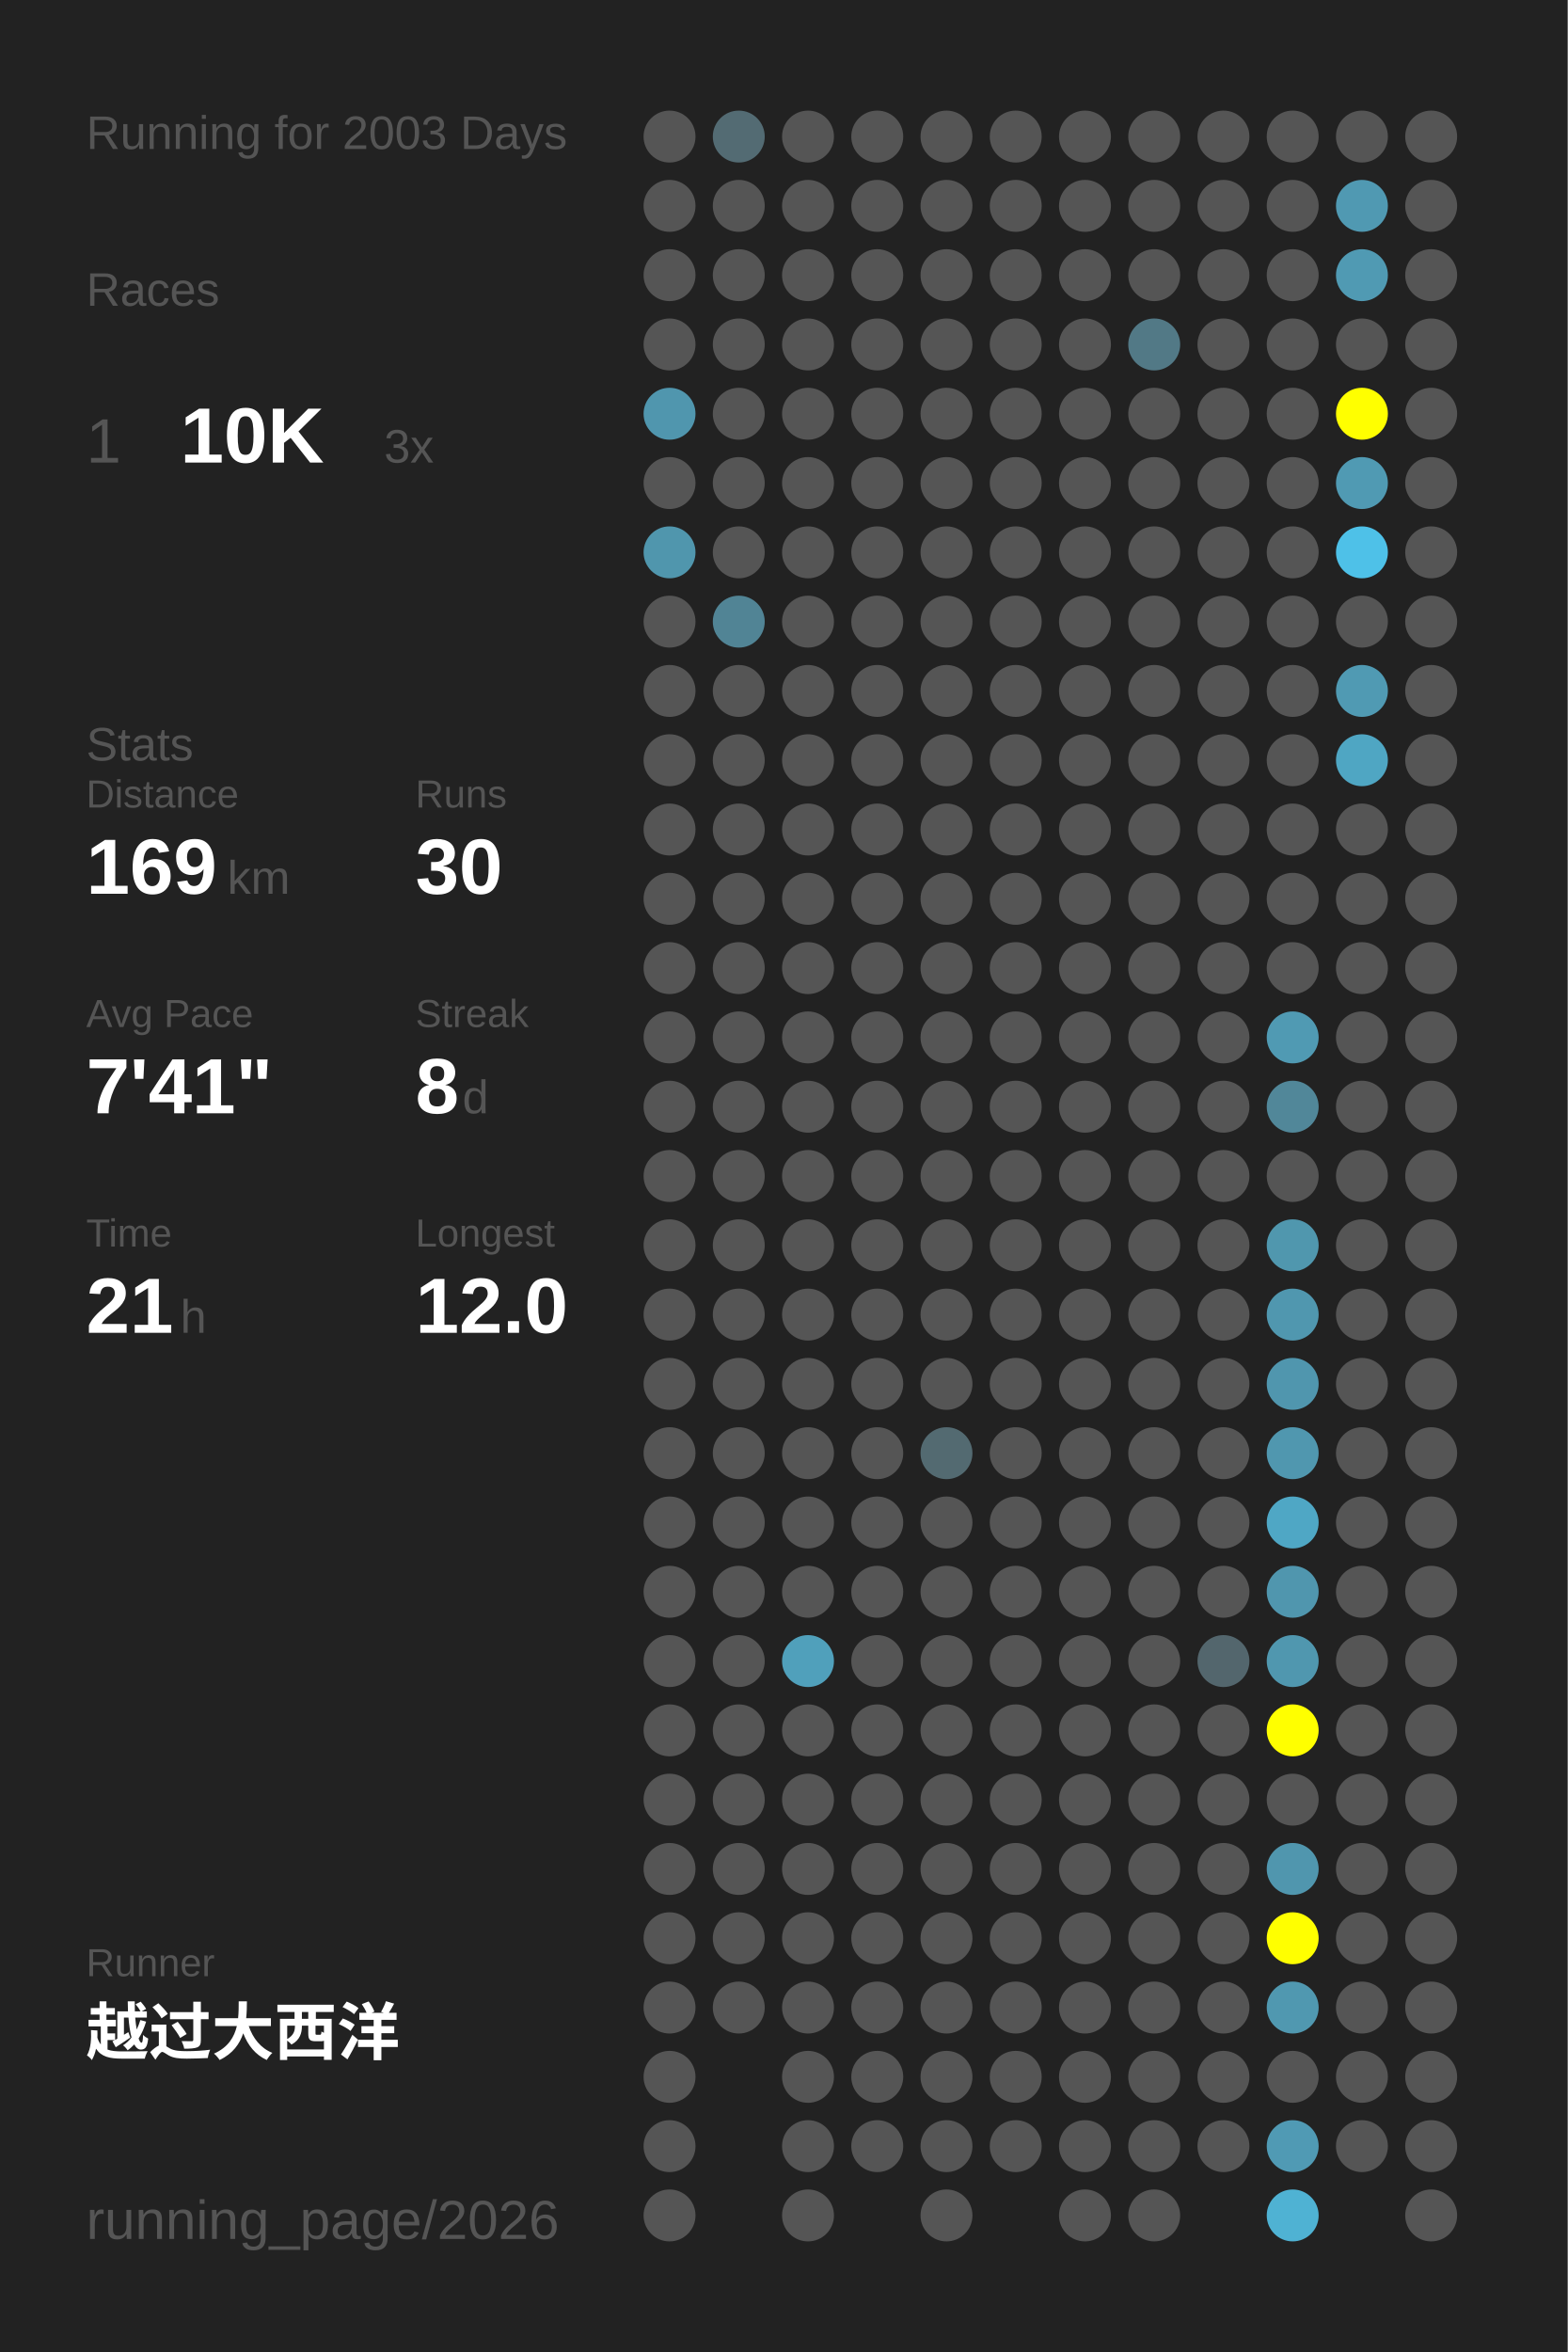
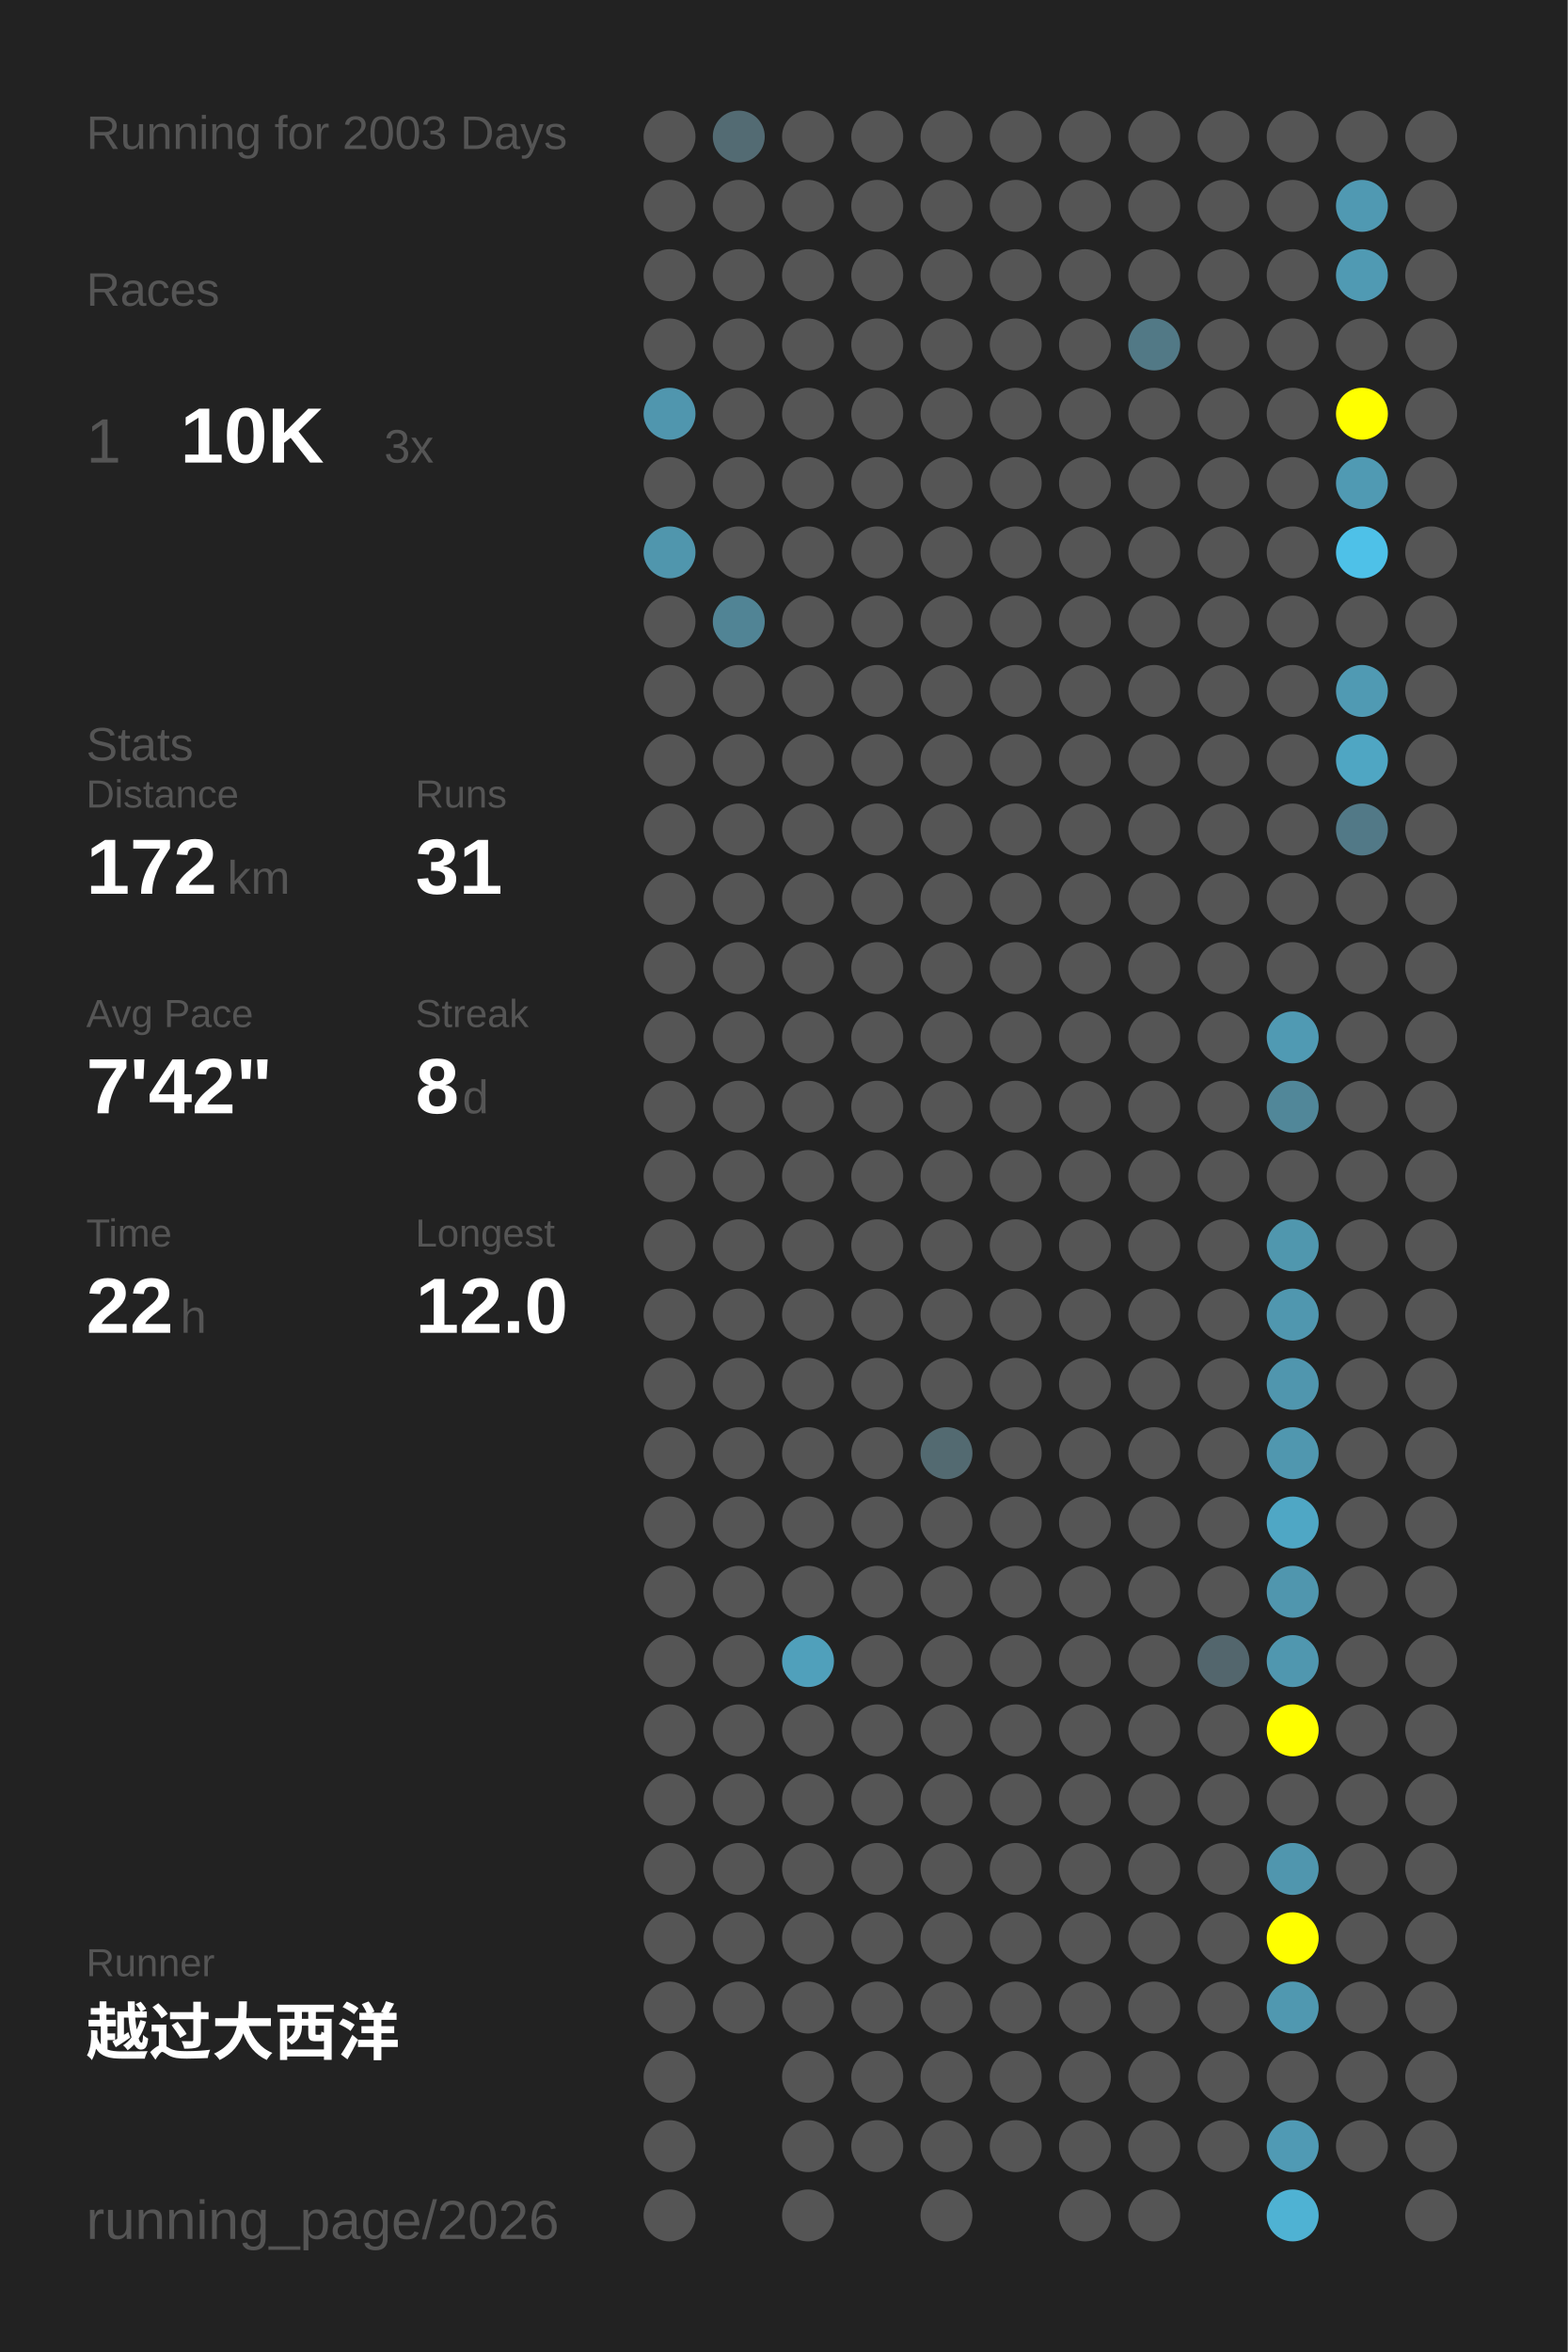
<svg xmlns="http://www.w3.org/2000/svg" baseProfile="full" height="300mm" version="1.1" viewBox="0,0,200,300" width="200mm">
  <defs />
  <rect fill="#222222" height="300" width="200" x="0" y="0" />
  <text fill="#555555" style="font-size:6px; font-family:Arial;" x="11" y="19">Running for 2003 Days</text>
  <text fill="#555555" style="font-size:6px; font-family:Arial;" x="11" y="39">Races</text>
  <text fill="#555555" style="font-size:8px; font-family:Arial;" x="11" y="59">1</text>
  <text fill="#FFFFFF" style="font-size:10px; font-family:Arial; font-weight:bold;" x="23" y="59">10K</text>
  <text fill="#555555" style="font-size:6px; font-family:Arial;" x="49" y="59">3x</text>
  <text fill="#555555" style="font-size:6px; font-family:Arial;" x="11" y="97">Stats</text>
  <text fill="#555555" style="font-size:5px; font-family:Arial;" x="11" y="103">Distance</text>
-   <text fill="#FFFFFF" style="font-size:10px; font-family:Arial; font-weight:bold;" x="11" y="114">169</text>
+   <text fill="#FFFFFF" style="font-size:10px; font-family:Arial; font-weight:bold;" x="11" y="114">172</text>
  <text fill="#555555" style="font-size:6px; font-family:Arial;" x="29" y="114">km</text>
  <text fill="#555555" style="font-size:5px; font-family:Arial;" x="53" y="103">Runs</text>
-   <text fill="#FFFFFF" style="font-size:10px; font-family:Arial; font-weight:bold;" x="53" y="114">30</text>
+   <text fill="#FFFFFF" style="font-size:10px; font-family:Arial; font-weight:bold;" x="53" y="114">31</text>
  <text fill="#555555" style="font-size:5px; font-family:Arial;" x="11" y="131">Avg Pace</text>
-   <text fill="#FFFFFF" style="font-size:10px; font-family:Arial; font-weight:bold;" x="11" y="142">7'41"</text>
+   <text fill="#FFFFFF" style="font-size:10px; font-family:Arial; font-weight:bold;" x="11" y="142">7'42"</text>
  <text fill="#555555" style="font-size:5px; font-family:Arial;" x="53" y="131">Streak</text>
  <text fill="#FFFFFF" style="font-size:10px; font-family:Arial; font-weight:bold;" x="53" y="142">8</text>
  <text fill="#555555" style="font-size:6px; font-family:Arial;" x="59" y="142">d</text>
  <text fill="#555555" style="font-size:5px; font-family:Arial;" x="11" y="159">Time</text>
-   <text fill="#FFFFFF" style="font-size:10px; font-family:Arial; font-weight:bold;" x="11" y="170">21</text>
+   <text fill="#FFFFFF" style="font-size:10px; font-family:Arial; font-weight:bold;" x="11" y="170">22</text>
  <text fill="#555555" style="font-size:6px; font-family:Arial;" x="23" y="170">h</text>
  <text fill="#555555" style="font-size:5px; font-family:Arial;" x="53" y="159">Longest</text>
  <text fill="#FFFFFF" style="font-size:10px; font-family:Arial; font-weight:bold;" x="53" y="170">12.0</text>
  <text fill="#555555" style="font-size:5px; font-family:Arial;" x="11" y="252.065">Runner</text>
  <text fill="#FFFFFF" style="font-size:8px; font-family:Arial; font-weight:bold;" x="11" y="262.065">越过大西洋</text>
  <text fill="#555555" style="font-size:7px; font-family:Arial;" x="11" y="285.581">running_page/2026</text>
  <circle cx="85.417" cy="17.419" fill="#555555" r="3.312" />
  <circle cx="85.417" cy="26.258" fill="#555555" r="3.312" />
  <circle cx="85.417" cy="35.097" fill="#555555" r="3.312" />
  <circle cx="85.417" cy="43.935" fill="#555555" r="3.312" />
  <circle cx="85.417" cy="52.774" fill="#5096ae" r="3.312" />
  <circle cx="85.417" cy="61.613" fill="#555555" r="3.312" />
  <circle cx="85.417" cy="70.452" fill="#5096ad" r="3.312" />
  <circle cx="85.417" cy="79.29" fill="#555555" r="3.312" />
  <circle cx="85.417" cy="88.129" fill="#555555" r="3.312" />
  <circle cx="85.417" cy="96.968" fill="#555555" r="3.312" />
  <circle cx="85.417" cy="105.806" fill="#555555" r="3.312" />
  <circle cx="85.417" cy="114.645" fill="#555555" r="3.312" />
  <circle cx="85.417" cy="123.484" fill="#555555" r="3.312" />
  <circle cx="85.417" cy="132.323" fill="#555555" r="3.312" />
  <circle cx="85.417" cy="141.161" fill="#555555" r="3.312" />
  <circle cx="85.417" cy="150" fill="#555555" r="3.312" />
  <circle cx="85.417" cy="158.839" fill="#555555" r="3.312" />
  <circle cx="85.417" cy="167.677" fill="#555555" r="3.312" />
  <circle cx="85.417" cy="176.516" fill="#555555" r="3.312" />
  <circle cx="85.417" cy="185.355" fill="#555555" r="3.312" />
  <circle cx="85.417" cy="194.194" fill="#555555" r="3.312" />
  <circle cx="85.417" cy="203.032" fill="#555555" r="3.312" />
  <circle cx="85.417" cy="211.871" fill="#555555" r="3.312" />
  <circle cx="85.417" cy="220.71" fill="#555555" r="3.312" />
  <circle cx="85.417" cy="229.548" fill="#555555" r="3.312" />
  <circle cx="85.417" cy="238.387" fill="#555555" r="3.312" />
  <circle cx="85.417" cy="247.226" fill="#555555" r="3.312" />
  <circle cx="85.417" cy="256.065" fill="#555555" r="3.312" />
  <circle cx="85.417" cy="264.903" fill="#555555" r="3.312" />
  <circle cx="85.417" cy="273.742" fill="#555555" r="3.312" />
  <circle cx="85.417" cy="282.581" fill="#555555" r="3.312" />
  <circle cx="94.25" cy="17.419" fill="#536b73" r="3.312" />
  <circle cx="94.25" cy="26.258" fill="#555555" r="3.312" />
  <circle cx="94.25" cy="35.097" fill="#555555" r="3.312" />
  <circle cx="94.25" cy="43.935" fill="#555555" r="3.312" />
  <circle cx="94.25" cy="52.774" fill="#555555" r="3.312" />
  <circle cx="94.25" cy="61.613" fill="#555555" r="3.312" />
  <circle cx="94.25" cy="70.452" fill="#555555" r="3.312" />
  <circle cx="94.25" cy="79.29" fill="#518495" r="3.312" />
  <circle cx="94.25" cy="88.129" fill="#555555" r="3.312" />
  <circle cx="94.25" cy="96.968" fill="#555555" r="3.312" />
  <circle cx="94.25" cy="105.806" fill="#555555" r="3.312" />
  <circle cx="94.25" cy="114.645" fill="#555555" r="3.312" />
  <circle cx="94.25" cy="123.484" fill="#555555" r="3.312" />
  <circle cx="94.25" cy="132.323" fill="#555555" r="3.312" />
  <circle cx="94.25" cy="141.161" fill="#555555" r="3.312" />
  <circle cx="94.25" cy="150" fill="#555555" r="3.312" />
  <circle cx="94.25" cy="158.839" fill="#555555" r="3.312" />
  <circle cx="94.25" cy="167.677" fill="#555555" r="3.312" />
  <circle cx="94.25" cy="176.516" fill="#555555" r="3.312" />
  <circle cx="94.25" cy="185.355" fill="#555555" r="3.312" />
  <circle cx="94.25" cy="194.194" fill="#555555" r="3.312" />
  <circle cx="94.25" cy="203.032" fill="#555555" r="3.312" />
  <circle cx="94.25" cy="211.871" fill="#555555" r="3.312" />
  <circle cx="94.25" cy="220.71" fill="#555555" r="3.312" />
  <circle cx="94.25" cy="229.548" fill="#555555" r="3.312" />
  <circle cx="94.25" cy="238.387" fill="#555555" r="3.312" />
  <circle cx="94.25" cy="247.226" fill="#555555" r="3.312" />
  <circle cx="94.25" cy="256.065" fill="#555555" r="3.312" />
  <circle cx="103.083" cy="17.419" fill="#555555" r="3.312" />
  <circle cx="103.083" cy="26.258" fill="#555555" r="3.312" />
  <circle cx="103.083" cy="35.097" fill="#555555" r="3.312" />
  <circle cx="103.083" cy="43.935" fill="#555555" r="3.312" />
  <circle cx="103.083" cy="52.774" fill="#555555" r="3.312" />
  <circle cx="103.083" cy="61.613" fill="#555555" r="3.312" />
  <circle cx="103.083" cy="70.452" fill="#555555" r="3.312" />
  <circle cx="103.083" cy="79.29" fill="#555555" r="3.312" />
  <circle cx="103.083" cy="88.129" fill="#555555" r="3.312" />
  <circle cx="103.083" cy="96.968" fill="#555555" r="3.312" />
  <circle cx="103.083" cy="105.806" fill="#555555" r="3.312" />
  <circle cx="103.083" cy="114.645" fill="#555555" r="3.312" />
  <circle cx="103.083" cy="123.484" fill="#555555" r="3.312" />
  <circle cx="103.083" cy="132.323" fill="#555555" r="3.312" />
  <circle cx="103.083" cy="141.161" fill="#555555" r="3.312" />
  <circle cx="103.083" cy="150" fill="#555555" r="3.312" />
  <circle cx="103.083" cy="158.839" fill="#555555" r="3.312" />
  <circle cx="103.083" cy="167.677" fill="#555555" r="3.312" />
  <circle cx="103.083" cy="176.516" fill="#555555" r="3.312" />
  <circle cx="103.083" cy="185.355" fill="#555555" r="3.312" />
  <circle cx="103.083" cy="194.194" fill="#555555" r="3.312" />
  <circle cx="103.083" cy="203.032" fill="#555555" r="3.312" />
  <circle cx="103.083" cy="211.871" fill="#50a0bb" r="3.312" />
  <circle cx="103.083" cy="220.71" fill="#555555" r="3.312" />
  <circle cx="103.083" cy="229.548" fill="#555555" r="3.312" />
  <circle cx="103.083" cy="238.387" fill="#555555" r="3.312" />
  <circle cx="103.083" cy="247.226" fill="#555555" r="3.312" />
  <circle cx="103.083" cy="256.065" fill="#555555" r="3.312" />
  <circle cx="103.083" cy="264.903" fill="#555555" r="3.312" />
  <circle cx="103.083" cy="273.742" fill="#555555" r="3.312" />
  <circle cx="103.083" cy="282.581" fill="#555555" r="3.312" />
  <circle cx="111.917" cy="17.419" fill="#555555" r="3.312" />
  <circle cx="111.917" cy="26.258" fill="#555555" r="3.312" />
  <circle cx="111.917" cy="35.097" fill="#555555" r="3.312" />
  <circle cx="111.917" cy="43.935" fill="#555555" r="3.312" />
  <circle cx="111.917" cy="52.774" fill="#555555" r="3.312" />
  <circle cx="111.917" cy="61.613" fill="#555555" r="3.312" />
  <circle cx="111.917" cy="70.452" fill="#555555" r="3.312" />
  <circle cx="111.917" cy="79.29" fill="#555555" r="3.312" />
  <circle cx="111.917" cy="88.129" fill="#555555" r="3.312" />
  <circle cx="111.917" cy="96.968" fill="#555555" r="3.312" />
  <circle cx="111.917" cy="105.806" fill="#555555" r="3.312" />
  <circle cx="111.917" cy="114.645" fill="#555555" r="3.312" />
  <circle cx="111.917" cy="123.484" fill="#555555" r="3.312" />
  <circle cx="111.917" cy="132.323" fill="#555555" r="3.312" />
  <circle cx="111.917" cy="141.161" fill="#555555" r="3.312" />
  <circle cx="111.917" cy="150" fill="#555555" r="3.312" />
  <circle cx="111.917" cy="158.839" fill="#555555" r="3.312" />
  <circle cx="111.917" cy="167.677" fill="#555555" r="3.312" />
  <circle cx="111.917" cy="176.516" fill="#555555" r="3.312" />
  <circle cx="111.917" cy="185.355" fill="#555555" r="3.312" />
  <circle cx="111.917" cy="194.194" fill="#555555" r="3.312" />
  <circle cx="111.917" cy="203.032" fill="#555555" r="3.312" />
  <circle cx="111.917" cy="211.871" fill="#555555" r="3.312" />
  <circle cx="111.917" cy="220.71" fill="#555555" r="3.312" />
  <circle cx="111.917" cy="229.548" fill="#555555" r="3.312" />
  <circle cx="111.917" cy="238.387" fill="#555555" r="3.312" />
  <circle cx="111.917" cy="247.226" fill="#555555" r="3.312" />
  <circle cx="111.917" cy="256.065" fill="#555555" r="3.312" />
  <circle cx="111.917" cy="264.903" fill="#555555" r="3.312" />
  <circle cx="111.917" cy="273.742" fill="#555555" r="3.312" />
  <circle cx="120.75" cy="17.419" fill="#555555" r="3.312" />
  <circle cx="120.75" cy="26.258" fill="#555555" r="3.312" />
  <circle cx="120.75" cy="35.097" fill="#555555" r="3.312" />
  <circle cx="120.75" cy="43.935" fill="#555555" r="3.312" />
  <circle cx="120.75" cy="52.774" fill="#555555" r="3.312" />
  <circle cx="120.75" cy="61.613" fill="#555555" r="3.312" />
  <circle cx="120.75" cy="70.452" fill="#555555" r="3.312" />
  <circle cx="120.75" cy="79.29" fill="#555555" r="3.312" />
  <circle cx="120.75" cy="88.129" fill="#555555" r="3.312" />
  <circle cx="120.75" cy="96.968" fill="#555555" r="3.312" />
  <circle cx="120.75" cy="105.806" fill="#555555" r="3.312" />
  <circle cx="120.75" cy="114.645" fill="#555555" r="3.312" />
  <circle cx="120.75" cy="123.484" fill="#555555" r="3.312" />
  <circle cx="120.75" cy="132.323" fill="#555555" r="3.312" />
  <circle cx="120.75" cy="141.161" fill="#555555" r="3.312" />
  <circle cx="120.75" cy="150" fill="#555555" r="3.312" />
  <circle cx="120.75" cy="158.839" fill="#555555" r="3.312" />
  <circle cx="120.75" cy="167.677" fill="#555555" r="3.312" />
  <circle cx="120.75" cy="176.516" fill="#555555" r="3.312" />
  <circle cx="120.75" cy="185.355" fill="#536a71" r="3.312" />
  <circle cx="120.75" cy="194.194" fill="#555555" r="3.312" />
  <circle cx="120.75" cy="203.032" fill="#555555" r="3.312" />
  <circle cx="120.75" cy="211.871" fill="#555555" r="3.312" />
  <circle cx="120.75" cy="220.71" fill="#555555" r="3.312" />
  <circle cx="120.75" cy="229.548" fill="#555555" r="3.312" />
  <circle cx="120.75" cy="238.387" fill="#555555" r="3.312" />
  <circle cx="120.75" cy="247.226" fill="#555555" r="3.312" />
  <circle cx="120.75" cy="256.065" fill="#555555" r="3.312" />
  <circle cx="120.75" cy="264.903" fill="#555555" r="3.312" />
  <circle cx="120.75" cy="273.742" fill="#555555" r="3.312" />
  <circle cx="120.75" cy="282.581" fill="#555555" r="3.312" />
  <circle cx="129.583" cy="17.419" fill="#555555" r="3.312" />
  <circle cx="129.583" cy="26.258" fill="#555555" r="3.312" />
  <circle cx="129.583" cy="35.097" fill="#555555" r="3.312" />
  <circle cx="129.583" cy="43.935" fill="#555555" r="3.312" />
  <circle cx="129.583" cy="52.774" fill="#555555" r="3.312" />
  <circle cx="129.583" cy="61.613" fill="#555555" r="3.312" />
  <circle cx="129.583" cy="70.452" fill="#555555" r="3.312" />
  <circle cx="129.583" cy="79.29" fill="#555555" r="3.312" />
  <circle cx="129.583" cy="88.129" fill="#555555" r="3.312" />
  <circle cx="129.583" cy="96.968" fill="#555555" r="3.312" />
  <circle cx="129.583" cy="105.806" fill="#555555" r="3.312" />
  <circle cx="129.583" cy="114.645" fill="#555555" r="3.312" />
  <circle cx="129.583" cy="123.484" fill="#555555" r="3.312" />
  <circle cx="129.583" cy="132.323" fill="#555555" r="3.312" />
  <circle cx="129.583" cy="141.161" fill="#555555" r="3.312" />
  <circle cx="129.583" cy="150" fill="#555555" r="3.312" />
  <circle cx="129.583" cy="158.839" fill="#555555" r="3.312" />
  <circle cx="129.583" cy="167.677" fill="#555555" r="3.312" />
  <circle cx="129.583" cy="176.516" fill="#555555" r="3.312" />
  <circle cx="129.583" cy="185.355" fill="#555555" r="3.312" />
  <circle cx="129.583" cy="194.194" fill="#555555" r="3.312" />
  <circle cx="129.583" cy="203.032" fill="#555555" r="3.312" />
  <circle cx="129.583" cy="211.871" fill="#555555" r="3.312" />
  <circle cx="129.583" cy="220.71" fill="#555555" r="3.312" />
  <circle cx="129.583" cy="229.548" fill="#555555" r="3.312" />
  <circle cx="129.583" cy="238.387" fill="#555555" r="3.312" />
  <circle cx="129.583" cy="247.226" fill="#555555" r="3.312" />
  <circle cx="129.583" cy="256.065" fill="#555555" r="3.312" />
  <circle cx="129.583" cy="264.903" fill="#555555" r="3.312" />
  <circle cx="129.583" cy="273.742" fill="#555555" r="3.312" />
  <circle cx="138.417" cy="17.419" fill="#555555" r="3.312" />
  <circle cx="138.417" cy="26.258" fill="#555555" r="3.312" />
  <circle cx="138.417" cy="35.097" fill="#555555" r="3.312" />
  <circle cx="138.417" cy="43.935" fill="#555555" r="3.312" />
  <circle cx="138.417" cy="52.774" fill="#555555" r="3.312" />
  <circle cx="138.417" cy="61.613" fill="#555555" r="3.312" />
  <circle cx="138.417" cy="70.452" fill="#555555" r="3.312" />
  <circle cx="138.417" cy="79.29" fill="#555555" r="3.312" />
  <circle cx="138.417" cy="88.129" fill="#555555" r="3.312" />
  <circle cx="138.417" cy="96.968" fill="#555555" r="3.312" />
  <circle cx="138.417" cy="105.806" fill="#555555" r="3.312" />
  <circle cx="138.417" cy="114.645" fill="#555555" r="3.312" />
  <circle cx="138.417" cy="123.484" fill="#555555" r="3.312" />
  <circle cx="138.417" cy="132.323" fill="#555555" r="3.312" />
  <circle cx="138.417" cy="141.161" fill="#555555" r="3.312" />
  <circle cx="138.417" cy="150" fill="#555555" r="3.312" />
  <circle cx="138.417" cy="158.839" fill="#555555" r="3.312" />
  <circle cx="138.417" cy="167.677" fill="#555555" r="3.312" />
  <circle cx="138.417" cy="176.516" fill="#555555" r="3.312" />
  <circle cx="138.417" cy="185.355" fill="#555555" r="3.312" />
  <circle cx="138.417" cy="194.194" fill="#555555" r="3.312" />
  <circle cx="138.417" cy="203.032" fill="#555555" r="3.312" />
  <circle cx="138.417" cy="211.871" fill="#555555" r="3.312" />
  <circle cx="138.417" cy="220.71" fill="#555555" r="3.312" />
  <circle cx="138.417" cy="229.548" fill="#555555" r="3.312" />
  <circle cx="138.417" cy="238.387" fill="#555555" r="3.312" />
  <circle cx="138.417" cy="247.226" fill="#555555" r="3.312" />
  <circle cx="138.417" cy="256.065" fill="#555555" r="3.312" />
  <circle cx="138.417" cy="264.903" fill="#555555" r="3.312" />
  <circle cx="138.417" cy="273.742" fill="#555555" r="3.312" />
  <circle cx="138.417" cy="282.581" fill="#555555" r="3.312" />
  <circle cx="147.25" cy="17.419" fill="#555555" r="3.312" />
  <circle cx="147.25" cy="26.258" fill="#555555" r="3.312" />
  <circle cx="147.25" cy="35.097" fill="#555555" r="3.312" />
  <circle cx="147.25" cy="43.935" fill="#527986" r="3.312" />
  <circle cx="147.25" cy="52.774" fill="#555555" r="3.312" />
  <circle cx="147.25" cy="61.613" fill="#555555" r="3.312" />
  <circle cx="147.25" cy="70.452" fill="#555555" r="3.312" />
  <circle cx="147.25" cy="79.29" fill="#555555" r="3.312" />
  <circle cx="147.25" cy="88.129" fill="#555555" r="3.312" />
  <circle cx="147.25" cy="96.968" fill="#555555" r="3.312" />
  <circle cx="147.25" cy="105.806" fill="#555555" r="3.312" />
  <circle cx="147.25" cy="114.645" fill="#555555" r="3.312" />
  <circle cx="147.25" cy="123.484" fill="#555555" r="3.312" />
  <circle cx="147.25" cy="132.323" fill="#555555" r="3.312" />
  <circle cx="147.25" cy="141.161" fill="#555555" r="3.312" />
  <circle cx="147.25" cy="150" fill="#555555" r="3.312" />
  <circle cx="147.25" cy="158.839" fill="#555555" r="3.312" />
  <circle cx="147.25" cy="167.677" fill="#555555" r="3.312" />
  <circle cx="147.25" cy="176.516" fill="#555555" r="3.312" />
  <circle cx="147.25" cy="185.355" fill="#555555" r="3.312" />
  <circle cx="147.25" cy="194.194" fill="#555555" r="3.312" />
  <circle cx="147.25" cy="203.032" fill="#555555" r="3.312" />
  <circle cx="147.25" cy="211.871" fill="#555555" r="3.312" />
  <circle cx="147.25" cy="220.71" fill="#555555" r="3.312" />
  <circle cx="147.25" cy="229.548" fill="#555555" r="3.312" />
  <circle cx="147.25" cy="238.387" fill="#555555" r="3.312" />
  <circle cx="147.25" cy="247.226" fill="#555555" r="3.312" />
  <circle cx="147.25" cy="256.065" fill="#555555" r="3.312" />
  <circle cx="147.25" cy="264.903" fill="#555555" r="3.312" />
  <circle cx="147.25" cy="273.742" fill="#555555" r="3.312" />
  <circle cx="147.25" cy="282.581" fill="#555555" r="3.312" />
  <circle cx="156.083" cy="17.419" fill="#555555" r="3.312" />
  <circle cx="156.083" cy="26.258" fill="#555555" r="3.312" />
  <circle cx="156.083" cy="35.097" fill="#555555" r="3.312" />
  <circle cx="156.083" cy="43.935" fill="#555555" r="3.312" />
  <circle cx="156.083" cy="52.774" fill="#555555" r="3.312" />
  <circle cx="156.083" cy="61.613" fill="#555555" r="3.312" />
  <circle cx="156.083" cy="70.452" fill="#555555" r="3.312" />
  <circle cx="156.083" cy="79.29" fill="#555555" r="3.312" />
  <circle cx="156.083" cy="88.129" fill="#555555" r="3.312" />
  <circle cx="156.083" cy="96.968" fill="#555555" r="3.312" />
  <circle cx="156.083" cy="105.806" fill="#555555" r="3.312" />
  <circle cx="156.083" cy="114.645" fill="#555555" r="3.312" />
  <circle cx="156.083" cy="123.484" fill="#555555" r="3.312" />
  <circle cx="156.083" cy="132.323" fill="#555555" r="3.312" />
  <circle cx="156.083" cy="141.161" fill="#555555" r="3.312" />
  <circle cx="156.083" cy="150" fill="#555555" r="3.312" />
  <circle cx="156.083" cy="158.839" fill="#555555" r="3.312" />
  <circle cx="156.083" cy="167.677" fill="#555555" r="3.312" />
  <circle cx="156.083" cy="176.516" fill="#555555" r="3.312" />
  <circle cx="156.083" cy="185.355" fill="#555555" r="3.312" />
  <circle cx="156.083" cy="194.194" fill="#555555" r="3.312" />
  <circle cx="156.083" cy="203.032" fill="#555555" r="3.312" />
  <circle cx="156.083" cy="211.871" fill="#53666d" r="3.312" />
  <circle cx="156.083" cy="220.71" fill="#555555" r="3.312" />
  <circle cx="156.083" cy="229.548" fill="#555555" r="3.312" />
  <circle cx="156.083" cy="238.387" fill="#555555" r="3.312" />
  <circle cx="156.083" cy="247.226" fill="#555555" r="3.312" />
  <circle cx="156.083" cy="256.065" fill="#555555" r="3.312" />
  <circle cx="156.083" cy="264.903" fill="#555555" r="3.312" />
  <circle cx="156.083" cy="273.742" fill="#555555" r="3.312" />
  <circle cx="164.917" cy="17.419" fill="#555555" r="3.312" />
  <circle cx="164.917" cy="26.258" fill="#555555" r="3.312" />
  <circle cx="164.917" cy="35.097" fill="#555555" r="3.312" />
  <circle cx="164.917" cy="43.935" fill="#555555" r="3.312" />
  <circle cx="164.917" cy="52.774" fill="#555555" r="3.312" />
  <circle cx="164.917" cy="61.613" fill="#555555" r="3.312" />
  <circle cx="164.917" cy="70.452" fill="#555555" r="3.312" />
  <circle cx="164.917" cy="79.29" fill="#555555" r="3.312" />
  <circle cx="164.917" cy="88.129" fill="#555555" r="3.312" />
  <circle cx="164.917" cy="96.968" fill="#555555" r="3.312" />
  <circle cx="164.917" cy="105.806" fill="#555555" r="3.312" />
  <circle cx="164.917" cy="114.645" fill="#555555" r="3.312" />
  <circle cx="164.917" cy="123.484" fill="#555555" r="3.312" />
  <circle cx="164.917" cy="132.323" fill="#509ab3" r="3.312" />
  <circle cx="164.917" cy="141.161" fill="#518799" r="3.312" />
  <circle cx="164.917" cy="150" fill="#555555" r="3.312" />
  <circle cx="164.917" cy="158.839" fill="#5097ae" r="3.312" />
  <circle cx="164.917" cy="167.677" fill="#5097af" r="3.312" />
  <circle cx="164.917" cy="176.516" fill="#5096ae" r="3.312" />
  <circle cx="164.917" cy="185.355" fill="#5097af" r="3.312" />
  <circle cx="164.917" cy="194.194" fill="#4fa7c5" r="3.312" />
  <circle cx="164.917" cy="203.032" fill="#5096ae" r="3.312" />
  <circle cx="164.917" cy="211.871" fill="#5097af" r="3.312" />
  <circle cx="164.917" cy="220.71" fill="#FFFF00" r="3.312" />
  <circle cx="164.917" cy="229.548" fill="#555555" r="3.312" />
  <circle cx="164.917" cy="238.387" fill="#5096ae" r="3.312" />
  <circle cx="164.917" cy="247.226" fill="#FFFF00" r="3.312" />
  <circle cx="164.917" cy="256.065" fill="#5098b0" r="3.312" />
  <circle cx="164.917" cy="264.903" fill="#555555" r="3.312" />
  <circle cx="164.917" cy="273.742" fill="#509ab4" r="3.312" />
  <circle cx="164.917" cy="282.581" fill="#4fb2d3" r="3.312" />
  <circle cx="173.75" cy="17.419" fill="#555555" r="3.312" />
  <circle cx="173.75" cy="26.258" fill="#5099b2" r="3.312" />
  <circle cx="173.75" cy="35.097" fill="#509ab3" r="3.312" />
  <circle cx="173.75" cy="43.935" fill="#555555" r="3.312" />
  <circle cx="173.75" cy="52.774" fill="#FFFF00" r="3.312" />
  <circle cx="173.75" cy="61.613" fill="#509ab3" r="3.312" />
  <circle cx="173.75" cy="70.452" fill="#4ec1e8" r="3.312" />
  <circle cx="173.75" cy="79.29" fill="#555555" r="3.312" />
  <circle cx="173.75" cy="88.129" fill="#509ab3" r="3.312" />
  <circle cx="173.75" cy="96.968" fill="#4fa6c3" r="3.312" />
-   <circle cx="173.75" cy="105.806" fill="#555555" r="3.312" />
+   <circle cx="173.75" cy="105.806" fill="#527987" r="3.312" />
  <circle cx="173.75" cy="114.645" fill="#555555" r="3.312" />
  <circle cx="173.75" cy="123.484" fill="#555555" r="3.312" />
  <circle cx="173.75" cy="132.323" fill="#555555" r="3.312" />
  <circle cx="173.75" cy="141.161" fill="#555555" r="3.312" />
  <circle cx="173.75" cy="150" fill="#555555" r="3.312" />
  <circle cx="173.75" cy="158.839" fill="#555555" r="3.312" />
  <circle cx="173.75" cy="167.677" fill="#555555" r="3.312" />
  <circle cx="173.75" cy="176.516" fill="#555555" r="3.312" />
  <circle cx="173.75" cy="185.355" fill="#555555" r="3.312" />
  <circle cx="173.75" cy="194.194" fill="#555555" r="3.312" />
  <circle cx="173.75" cy="203.032" fill="#555555" r="3.312" />
  <circle cx="173.75" cy="211.871" fill="#555555" r="3.312" />
  <circle cx="173.75" cy="220.71" fill="#555555" r="3.312" />
  <circle cx="173.75" cy="229.548" fill="#555555" r="3.312" />
  <circle cx="173.75" cy="238.387" fill="#555555" r="3.312" />
  <circle cx="173.75" cy="247.226" fill="#555555" r="3.312" />
  <circle cx="173.75" cy="256.065" fill="#555555" r="3.312" />
  <circle cx="173.75" cy="264.903" fill="#555555" r="3.312" />
  <circle cx="173.75" cy="273.742" fill="#555555" r="3.312" />
  <circle cx="182.583" cy="17.419" fill="#555555" r="3.312" />
  <circle cx="182.583" cy="26.258" fill="#555555" r="3.312" />
  <circle cx="182.583" cy="35.097" fill="#555555" r="3.312" />
  <circle cx="182.583" cy="43.935" fill="#555555" r="3.312" />
  <circle cx="182.583" cy="52.774" fill="#555555" r="3.312" />
  <circle cx="182.583" cy="61.613" fill="#555555" r="3.312" />
  <circle cx="182.583" cy="70.452" fill="#555555" r="3.312" />
  <circle cx="182.583" cy="79.29" fill="#555555" r="3.312" />
  <circle cx="182.583" cy="88.129" fill="#555555" r="3.312" />
  <circle cx="182.583" cy="96.968" fill="#555555" r="3.312" />
  <circle cx="182.583" cy="105.806" fill="#555555" r="3.312" />
  <circle cx="182.583" cy="114.645" fill="#555555" r="3.312" />
  <circle cx="182.583" cy="123.484" fill="#555555" r="3.312" />
  <circle cx="182.583" cy="132.323" fill="#555555" r="3.312" />
  <circle cx="182.583" cy="141.161" fill="#555555" r="3.312" />
  <circle cx="182.583" cy="150" fill="#555555" r="3.312" />
  <circle cx="182.583" cy="158.839" fill="#555555" r="3.312" />
  <circle cx="182.583" cy="167.677" fill="#555555" r="3.312" />
  <circle cx="182.583" cy="176.516" fill="#555555" r="3.312" />
  <circle cx="182.583" cy="185.355" fill="#555555" r="3.312" />
  <circle cx="182.583" cy="194.194" fill="#555555" r="3.312" />
  <circle cx="182.583" cy="203.032" fill="#555555" r="3.312" />
  <circle cx="182.583" cy="211.871" fill="#555555" r="3.312" />
  <circle cx="182.583" cy="220.71" fill="#555555" r="3.312" />
  <circle cx="182.583" cy="229.548" fill="#555555" r="3.312" />
  <circle cx="182.583" cy="238.387" fill="#555555" r="3.312" />
  <circle cx="182.583" cy="247.226" fill="#555555" r="3.312" />
  <circle cx="182.583" cy="256.065" fill="#555555" r="3.312" />
  <circle cx="182.583" cy="264.903" fill="#555555" r="3.312" />
  <circle cx="182.583" cy="273.742" fill="#555555" r="3.312" />
  <circle cx="182.583" cy="282.581" fill="#555555" r="3.312" />
</svg>
